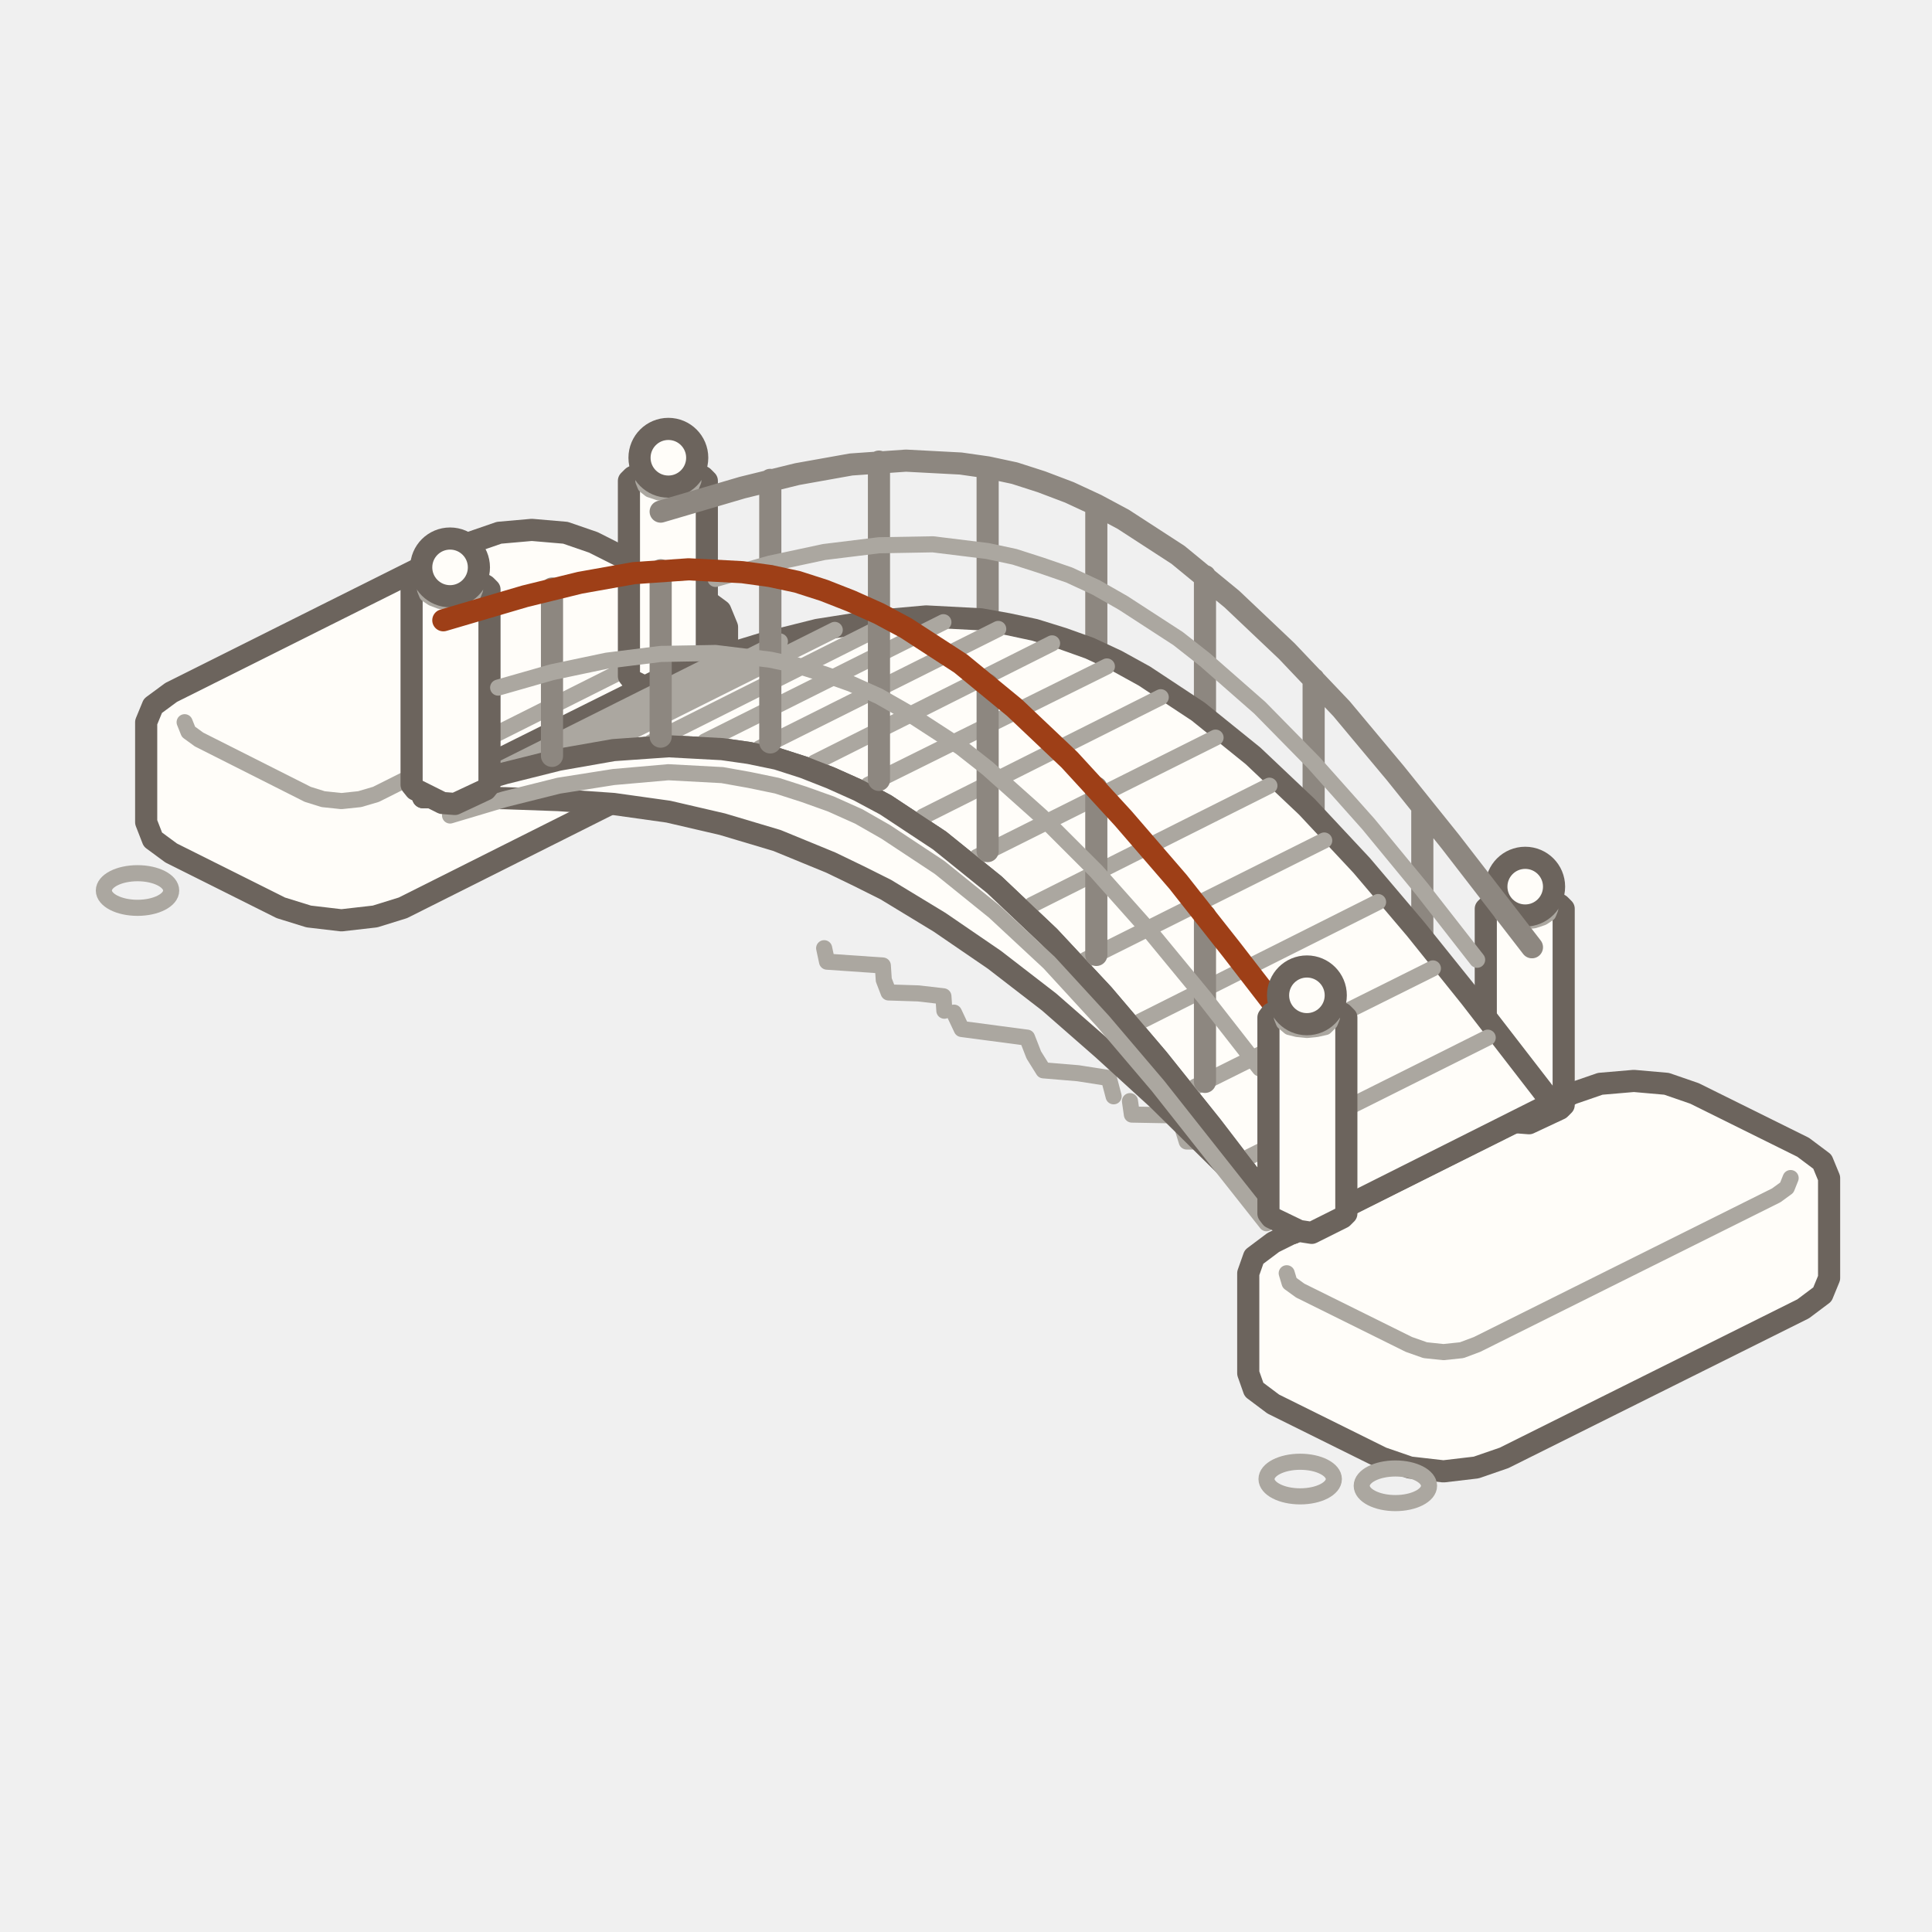
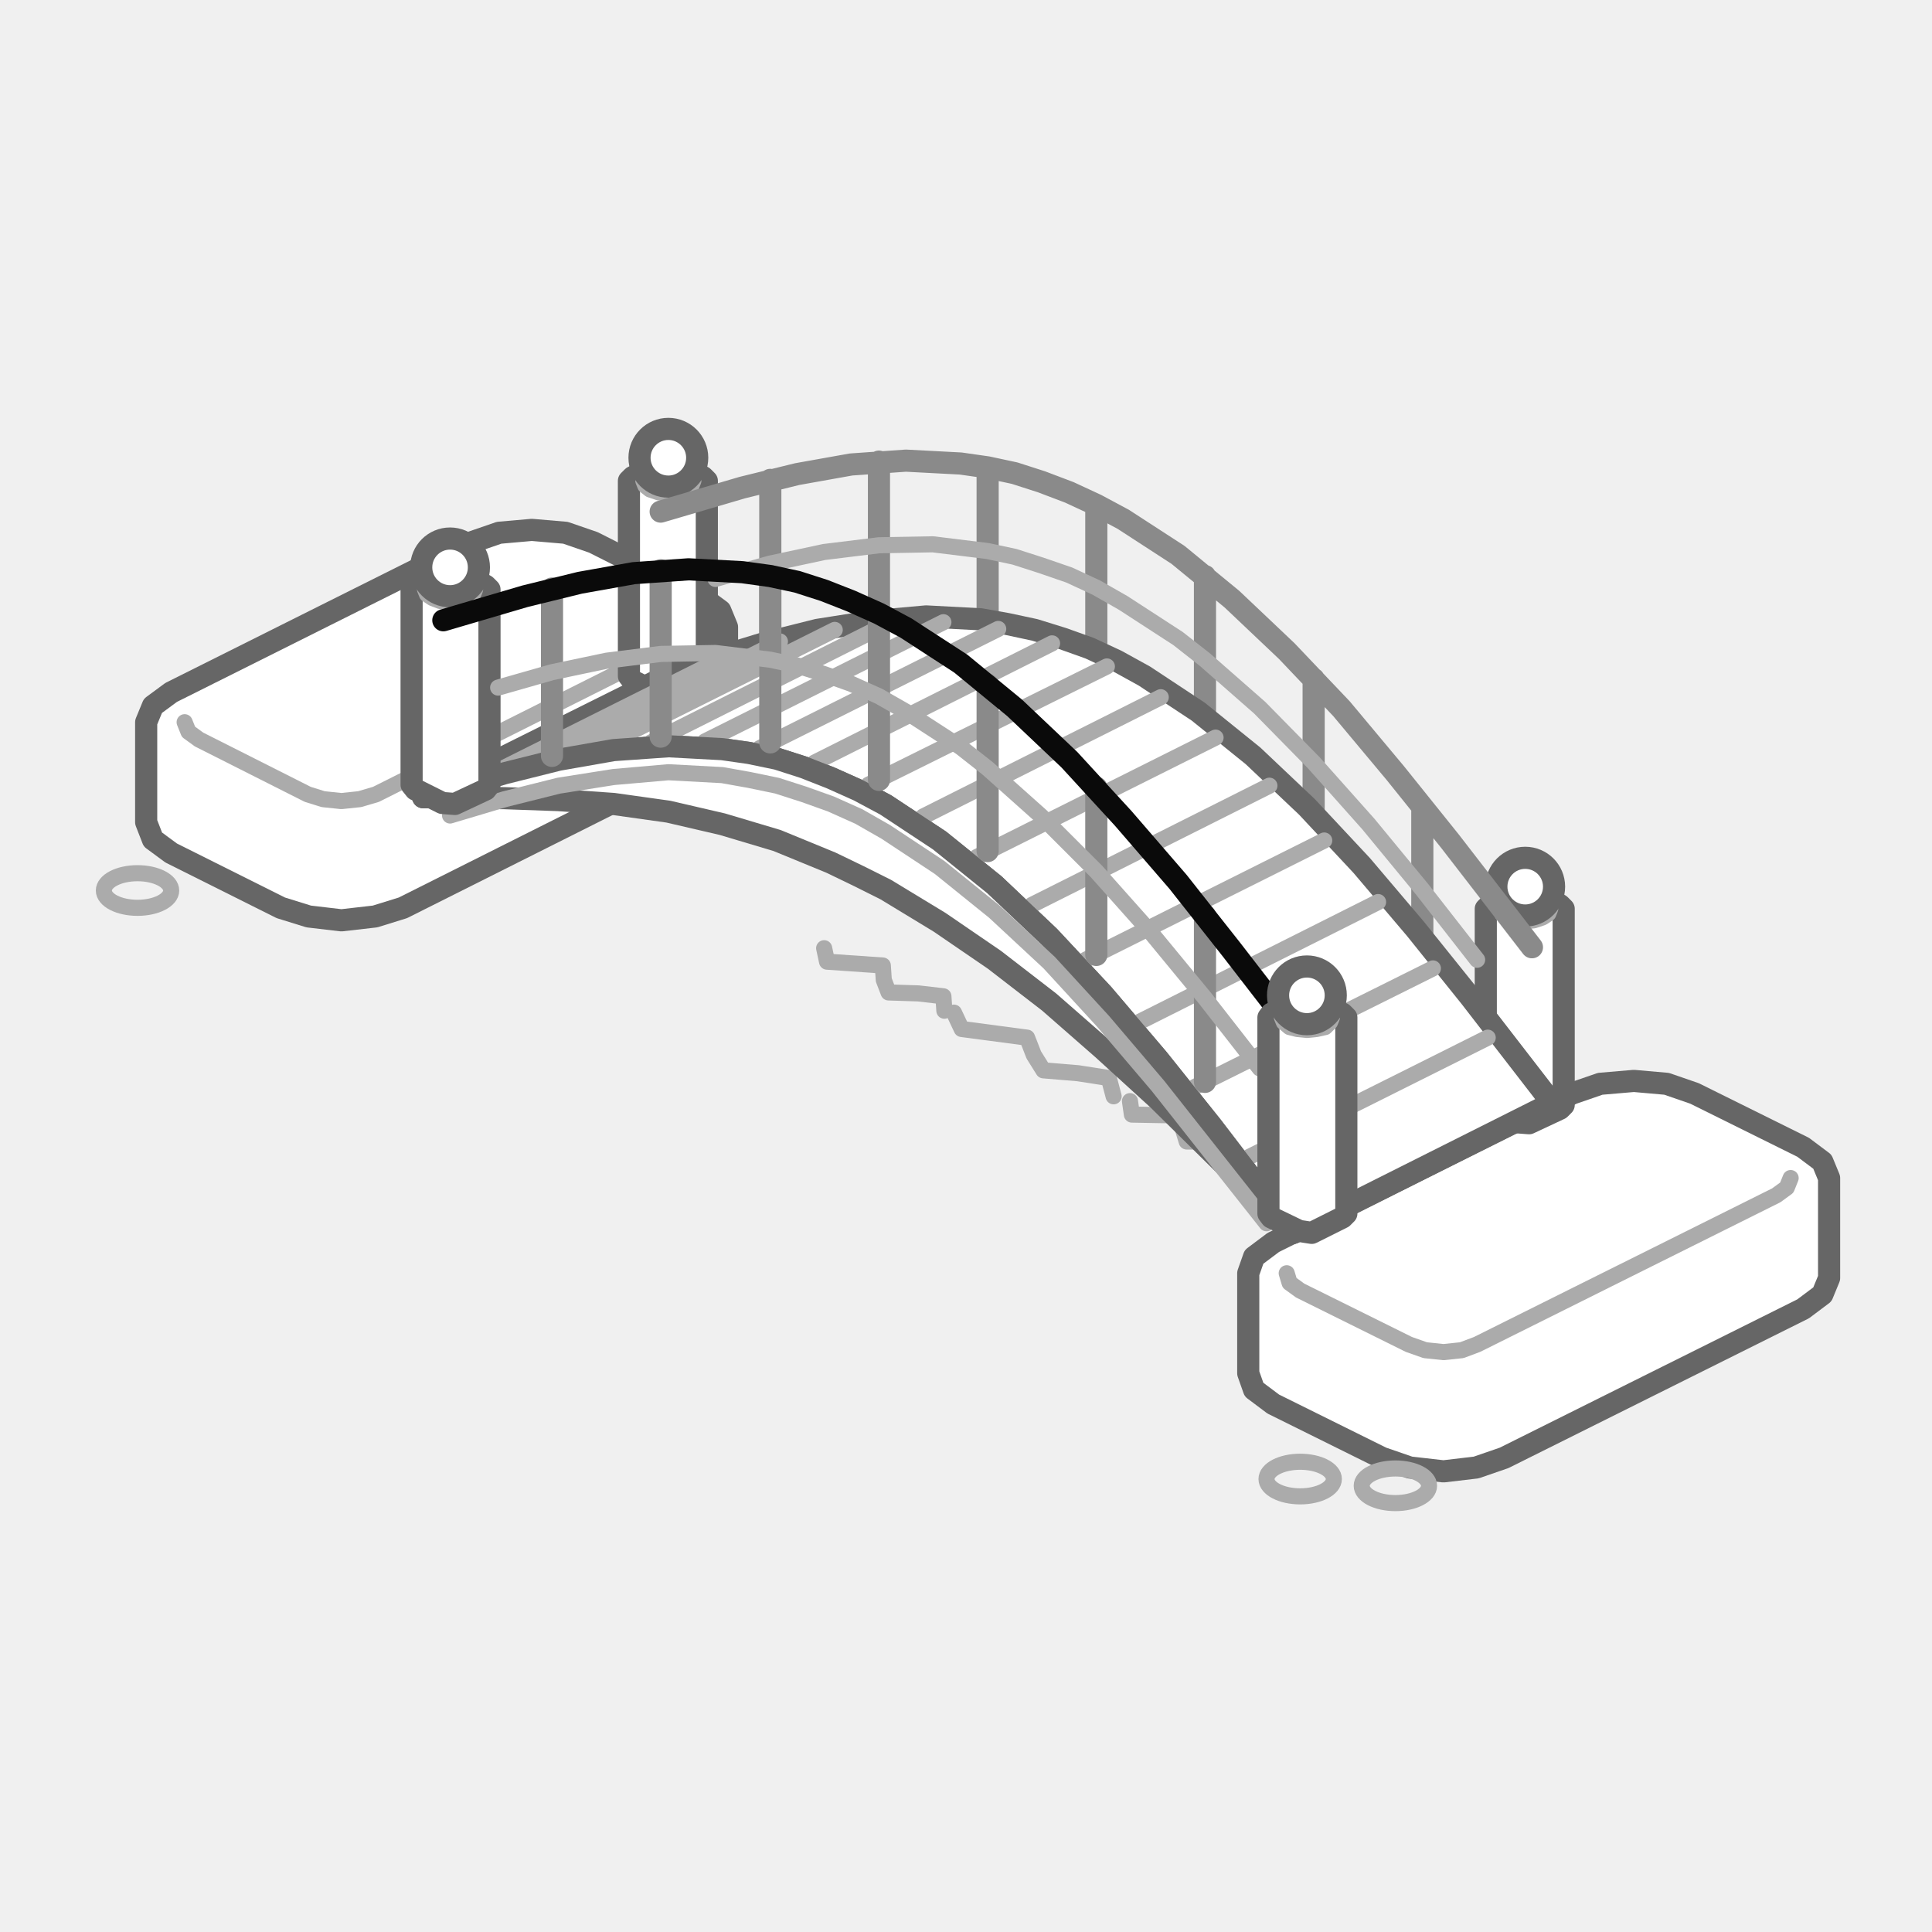
- <svg xmlns="http://www.w3.org/2000/svg" viewBox="-6.38 -7.21 20.09 20.09" width="96" height="96" class="u-icon u-icon--full" fill="#fffdf9" stroke="#6c645d" stroke-width="1.1" stroke-linecap="round" stroke-linejoin="round" data-icon="bridge-to-your-people" aria-hidden="true" focusable="false">
-   <path class="ui-s-l" stroke="#aba7a0" stroke-width="0.8" fill="none" d="M2.19 2.65l.03.14.58.04.01.15.05.13.31.01.26.03.01.15M3.54 3.32l.08.17.68.09.07.18.1.16.36.03.32.05.05.19M5.37 4.24l.02.14.54.01-.01.14.04.13.28 0 .25.02-.01.14" vector-effect="non-scaling-stroke" />
+ <svg xmlns="http://www.w3.org/2000/svg" viewBox="-6.38 -7.21 20.09 20.09" width="96" height="96" class="u-icon u-icon--full" fill="#ffffff" stroke="#666666" stroke-width="1.1" stroke-linecap="round" stroke-linejoin="round" data-icon="bridge-to-your-people" aria-hidden="true" focusable="false">
+   <path class="ui-s-l" stroke="#ababab" stroke-width="0.8" fill="none" d="M2.19 2.65l.03.14.58.04.01.15.05.13.31.01.26.03.01.15M3.54 3.32l.08.17.68.09.07.18.1.16.36.03.32.05.05.19M5.37 4.24l.02.14.54.01-.01.14.04.13.28 0 .25.02-.01.14" vector-effect="non-scaling-stroke" />
  <path d="M-4.86.3l.07-.17.19-.14 3.12-1.56.29-.1.34-.03.35.03.29.1 1.13.57.19.14.07.17 0 1.04-.07.18-.19.14-3.11 1.56-.29.09-.35.04-.34-.04-.29-.09-1.14-.57-.19-.14-.07-.18z" vector-effect="non-scaling-stroke" />
-   <path class="ui-s-l" stroke="#aba7a0" stroke-width="0.8" fill="none" d="M.78-.69l-.04.1-.1.08-3.11 1.56-.17.05-.19.02-.19-.02-.16-.05-1.13-.57-.11-.08-.04-.1" vector-effect="non-scaling-stroke" />
+   <path class="ui-s-l" stroke="#ababab" stroke-width="0.8" fill="none" d="M.78-.69l-.04.1-.1.08-3.11 1.56-.17.05-.19.02-.19-.02-.16-.05-1.13-.57-.11-.08-.04-.1" vector-effect="non-scaling-stroke" />
  <path d="M6.6 6.03l.06-.17.2-.15 3.11-1.55.29-.1.35-.03.34.03.29.1 1.13.56.2.15.07.17 0 1.04-.07.17-.2.15-3.11 1.55-.29.1-.34.04-.35-.04-.29-.1-1.13-.56-.2-.15-.06-.17z" vector-effect="non-scaling-stroke" />
-   <path class="ui-s-l" stroke="#aba7a0" stroke-width="0.8" fill="none" d="M12.24 5.04l-.04.1-.11.08-3.11 1.55-.16.06-.19.02-.19-.02-.17-.06-1.13-.56-.11-.08-.03-.1M-5.3 2.05A.35.18 0 1 0 -4.6 2.05A.35.18 0 1 0 -5.3 2.05zM6.79 8.17A.35.18 0 1 0 7.49 8.17A.35.18 0 1 0 6.79 8.17zM7.78 8.24A.35.18 0 1 0 8.48 8.24A.35.18 0 1 0 7.78 8.24z" vector-effect="non-scaling-stroke" />
+   <path class="ui-s-l" stroke="#ababab" stroke-width="0.8" fill="none" d="M12.24 5.04l-.04.1-.11.08-3.11 1.55-.16.06-.19.02-.19-.02-.17-.06-1.13-.56-.11-.08-.03-.1M-5.3 2.05A.35.18 0 1 0 -4.6 2.05A.35.18 0 1 0 -5.3 2.05zM6.79 8.17A.35.18 0 1 0 7.49 8.17A.35.18 0 1 0 6.79 8.17zM7.78 8.24A.35.18 0 1 0 8.48 8.24A.35.18 0 1 0 7.78 8.24z" vector-effect="non-scaling-stroke" />
  <path d="M.16-2.21l.04-.04.28-.15.09-.01.08.01.28.15.04.04 0 2.03-.04.05-.32.15-.13-.01-.28-.14-.04-.05z" vector-effect="non-scaling-stroke" />
-   <path class="ui-s-l" stroke="#aba7a0" stroke-width="0.8" fill="none" d="M.83-2.21l-.02.05-.06.04-.08.03-.1.01-.1-.01-.09-.03-.05-.04-.02-.05" vector-effect="non-scaling-stroke" />
+   <path class="ui-s-l" stroke="#ababab" stroke-width="0.8" fill="none" d="M.83-2.21l-.02.05-.06.04-.08.03-.1.01-.1-.01-.09-.03-.05-.04-.02-.05" vector-effect="non-scaling-stroke" />
  <path d="M.27-2.45A.3.3 0 1 0 .87-2.45A.3.3 0 1 0 .27-2.45z" vector-effect="non-scaling-stroke" />
  <path d="M9.07 2.24l.04-.04.28-.14.09-.02.08.02.28.14.04.04 0 2.04-.04.04-.32.15-.13-.01-.28-.14-.04-.04z" vector-effect="non-scaling-stroke" />
-   <path class="ui-s-l" stroke="#aba7a0" stroke-width="0.8" fill="none" d="M9.74 2.24l-.02.05-.06.04-.09.03-.09.01-.1-.01-.09-.03-.05-.04-.02-.05" vector-effect="non-scaling-stroke" />
+   <path class="ui-s-l" stroke="#ababab" stroke-width="0.8" fill="none" d="M9.74 2.24l-.02.05-.06.04-.09.03-.09.01-.1-.01-.09-.03-.05-.04-.02-.05" vector-effect="non-scaling-stroke" />
  <path d="M9.18 2.01A.3.3 0 1 0 9.78 2.01A.3.3 0 1 0 9.18 2.01z" vector-effect="non-scaling-stroke" />
-   <path class="ui-s-m" stroke="#8d8780" fill="none" d="M1.63-.48l0-1.74M2.76-.68l0-1.73M3.89-.62l0-1.73M5.02-.23l0-1.73M6.15.51l0-1.73M7.28 1.59l0-1.74M8.41 2.91l0-1.73M.49-1.89l.85-.25.57-.14.56-.1.57-.04.57.03.28.04.28.06.28.09.29.11.28.13.28.15.57.37.56.46.57.54.57.6.56.67.57.71.85 1.1" vector-effect="non-scaling-stroke" />
-   <path class="ui-s-l" stroke="#aba7a0" stroke-width="0.8" fill="none" d="M1.06-1.19l.57-.16.56-.12.57-.07.56-.01.57.07.28.06.28.09.29.1.28.13.28.16.57.37.28.22.57.5.56.57.57.64.56.68.57.73" vector-effect="non-scaling-stroke" />
+   <path class="ui-s-m" stroke="#8a8a8a" fill="none" d="M1.63-.48l0-1.74M2.76-.68l0-1.73M3.89-.62l0-1.73M5.02-.23l0-1.73M6.15.51l0-1.73M7.28 1.59l0-1.74M8.41 2.91l0-1.73M.49-1.89l.85-.25.57-.14.56-.1.57-.04.57.03.28.04.28.06.28.09.29.11.28.13.28.15.57.37.56.46.57.54.57.6.56.67.57.71.85 1.1" vector-effect="non-scaling-stroke" />
+   <path class="ui-s-l" stroke="#ababab" stroke-width="0.8" fill="none" d="M1.06-1.19l.57-.16.56-.12.57-.07.56-.01.57.07.28.06.28.09.29.1.28.13.28.16.57.37.28.22.57.5.56.57.57.64.56.68.57.73" vector-effect="non-scaling-stroke" />
  <path d="M.71-.26l.85-.26.56-.14.57-.09.56-.05.57.03.28.05.28.06.29.09.28.1.28.13.29.16.56.37.57.46.56.53.57.61.56.66.57.71.85 1.1-2.69 1.35-.85-1.11-.56-.7-.57-.67-.56-.6-.57-.54-.57-.46-.56-.37-.28-.15-.29-.13-.28-.11-.28-.09-.29-.06-.28-.04-.56-.03-.57.04-.57.1-.56.14-.85.25z" vector-effect="non-scaling-stroke" />
-   <path class="ui-s-l" stroke="#aba7a0" stroke-width="0.8" fill="none" d="M1.17-.38l-2.48 1.24M1.73-.54l-2.47 1.24M2.3-.66l-2.48 1.24M2.86-.73l-2.47 1.24M3.43-.74l-2.48 1.24M4-.67l-2.48 1.24M4.56-.52l-2.47 1.24M5.13-.28l-2.48 1.23M5.69.04l-2.47 1.24M6.26.46l-2.48 1.24M6.82.96l-2.47 1.24M7.39 1.53l-2.48 1.24M7.95 2.17l-2.47 1.24M8.52 2.86l-2.47 1.23M9.09 3.58l-2.48 1.24" vector-effect="non-scaling-stroke" />
+   <path class="ui-s-l" stroke="#ababab" stroke-width="0.8" fill="none" d="M1.17-.38l-2.48 1.24M1.73-.54l-2.47 1.24M2.3-.66l-2.48 1.24M2.86-.73l-2.47 1.24M3.43-.74l-2.48 1.24M4-.67l-2.48 1.24M4.56-.52l-2.47 1.24M5.13-.28l-2.48 1.23M5.69.04l-2.47 1.24M6.26.46l-2.48 1.24M6.82.96l-2.47 1.24M7.39 1.53l-2.48 1.24M7.95 2.17l-2.47 1.24M8.52 2.86l-2.47 1.23M9.09 3.58l-2.48 1.24" vector-effect="non-scaling-stroke" />
  <path d="M-1.98 1.08l.85-.25.56-.14.57-.1.57-.04.56.03.28.04.29.06.28.09.28.11.29.13.28.15.56.37.57.46.57.54.56.6.57.67.56.7.85 1.11-1.41-1.39-.57-.52-.56-.49-.57-.44-.57-.39-.56-.34-.28-.14-.29-.14-.56-.23-.57-.17-.56-.13-.57-.08-.57-.04-.56-.02z" vector-effect="non-scaling-stroke" />
-   <path class="ui-s-l" stroke="#aba7a0" stroke-width="0.8" fill="none" d="M-1.7 1.27l.57-.17.56-.14.57-.09.57-.05.56.03.28.05.29.06.28.09.28.1.29.13.28.16.56.37.57.46.57.53.56.61.57.67 1.13 1.43" vector-effect="non-scaling-stroke" />
+   <path class="ui-s-l" stroke="#ababab" stroke-width="0.8" fill="none" d="M-1.7 1.27l.57-.17.56-.14.57-.09.57-.05.56.03.28.05.29.06.28.09.28.1.29.13.28.16.56.37.57.46.57.53.56.61.57.67 1.13 1.43" vector-effect="non-scaling-stroke" />
  <path d="M-2.1-1.08l.04-.04.28-.15.08-.01.09.01.28.15.04.04 0 2.03-.04.05-.32.15-.13-.01-.28-.14-.04-.05z" vector-effect="non-scaling-stroke" />
-   <path class="ui-s-l" stroke="#aba7a0" stroke-width="0.8" fill="none" d="M-1.44-1.08l-.02.05-.05.04-.09.03-.1.01-.1-.01-.08-.03-.06-.04-.02-.05" vector-effect="non-scaling-stroke" />
+   <path class="ui-s-l" stroke="#ababab" stroke-width="0.8" fill="none" d="M-1.44-1.08l-.02.05-.05.04-.09.03-.1.01-.1-.01-.08-.03-.06-.04-.02-.05" vector-effect="non-scaling-stroke" />
  <path d="M-2-1.31A.3.3 0 1 0 -1.4-1.31A.3.3 0 1 0 -2-1.31z" vector-effect="non-scaling-stroke" />
-   <path class="ui-s-m" stroke="#8d8780" fill="none" d="M-.64.65l0-1.74M.49.45l0-1.73M1.63.51l0-1.73M2.76.9l0-1.73M3.89 1.64l0-1.73M5.02 2.72l0-1.74M6.15 4.04l0-1.73" vector-effect="non-scaling-stroke" />
-   <path class="ui-s-a" stroke="#9e3f17" fill="none" d="M-1.77-.76l.85-.25.57-.14.56-.1.57-.04.56.03.29.04.28.06.28.09.28.11.29.13.28.15.57.37.56.46.57.54.56.61.57.66.56.71.85 1.1" vector-effect="non-scaling-stroke" />
-   <path class="ui-s-l" stroke="#aba7a0" stroke-width="0.8" fill="none" d="M-1.2-.06l.56-.16.57-.12.56-.07.57-.01.57.07.28.06.28.09.28.1.29.13.28.16.57.37.28.22.56.5.57.57.57.64.56.68.57.73" vector-effect="non-scaling-stroke" />
+   <path class="ui-s-m" stroke="#8a8a8a" fill="none" d="M-.64.65l0-1.74M.49.45l0-1.73M1.63.51l0-1.73M2.76.9l0-1.73M3.89 1.64l0-1.73M5.02 2.72l0-1.74M6.15 4.04l0-1.73" vector-effect="non-scaling-stroke" />
+   <path class="ui-s-a" stroke="#0a0a0a" fill="none" d="M-1.77-.76l.85-.25.57-.14.56-.1.57-.04.56.03.29.04.28.06.28.09.28.11.29.13.28.15.57.37.56.46.57.54.56.61.57.66.56.71.85 1.1" vector-effect="non-scaling-stroke" />
+   <path class="ui-s-l" stroke="#ababab" stroke-width="0.8" fill="none" d="M-1.2-.06l.56-.16.57-.12.56-.07.57-.01.57.07.28.06.28.09.28.1.29.13.28.16.57.37.28.22.56.5.57.57.57.64.56.68.57.73" vector-effect="non-scaling-stroke" />
  <path d="M6.81 3.37l.03-.04.29-.14.08-.02.09.02.28.14.04.04 0 2.04-.04.04-.32.16-.13-.02-.29-.14-.03-.04z" vector-effect="non-scaling-stroke" />
-   <path class="ui-s-l" stroke="#aba7a0" stroke-width="0.8" fill="none" d="M7.47 3.37l-.02.05-.05.05-.09.02-.1.01-.1-.01-.08-.02-.06-.05-.02-.05" vector-effect="non-scaling-stroke" />
+   <path class="ui-s-l" stroke="#ababab" stroke-width="0.8" fill="none" d="M7.47 3.37l-.02.05-.05.05-.09.02-.1.01-.1-.01-.08-.02-.06-.05-.02-.05" vector-effect="non-scaling-stroke" />
  <path d="M6.91 3.14A.3.3 0 1 0 7.51 3.14A.3.3 0 1 0 6.91 3.14z" vector-effect="non-scaling-stroke" />
</svg>
